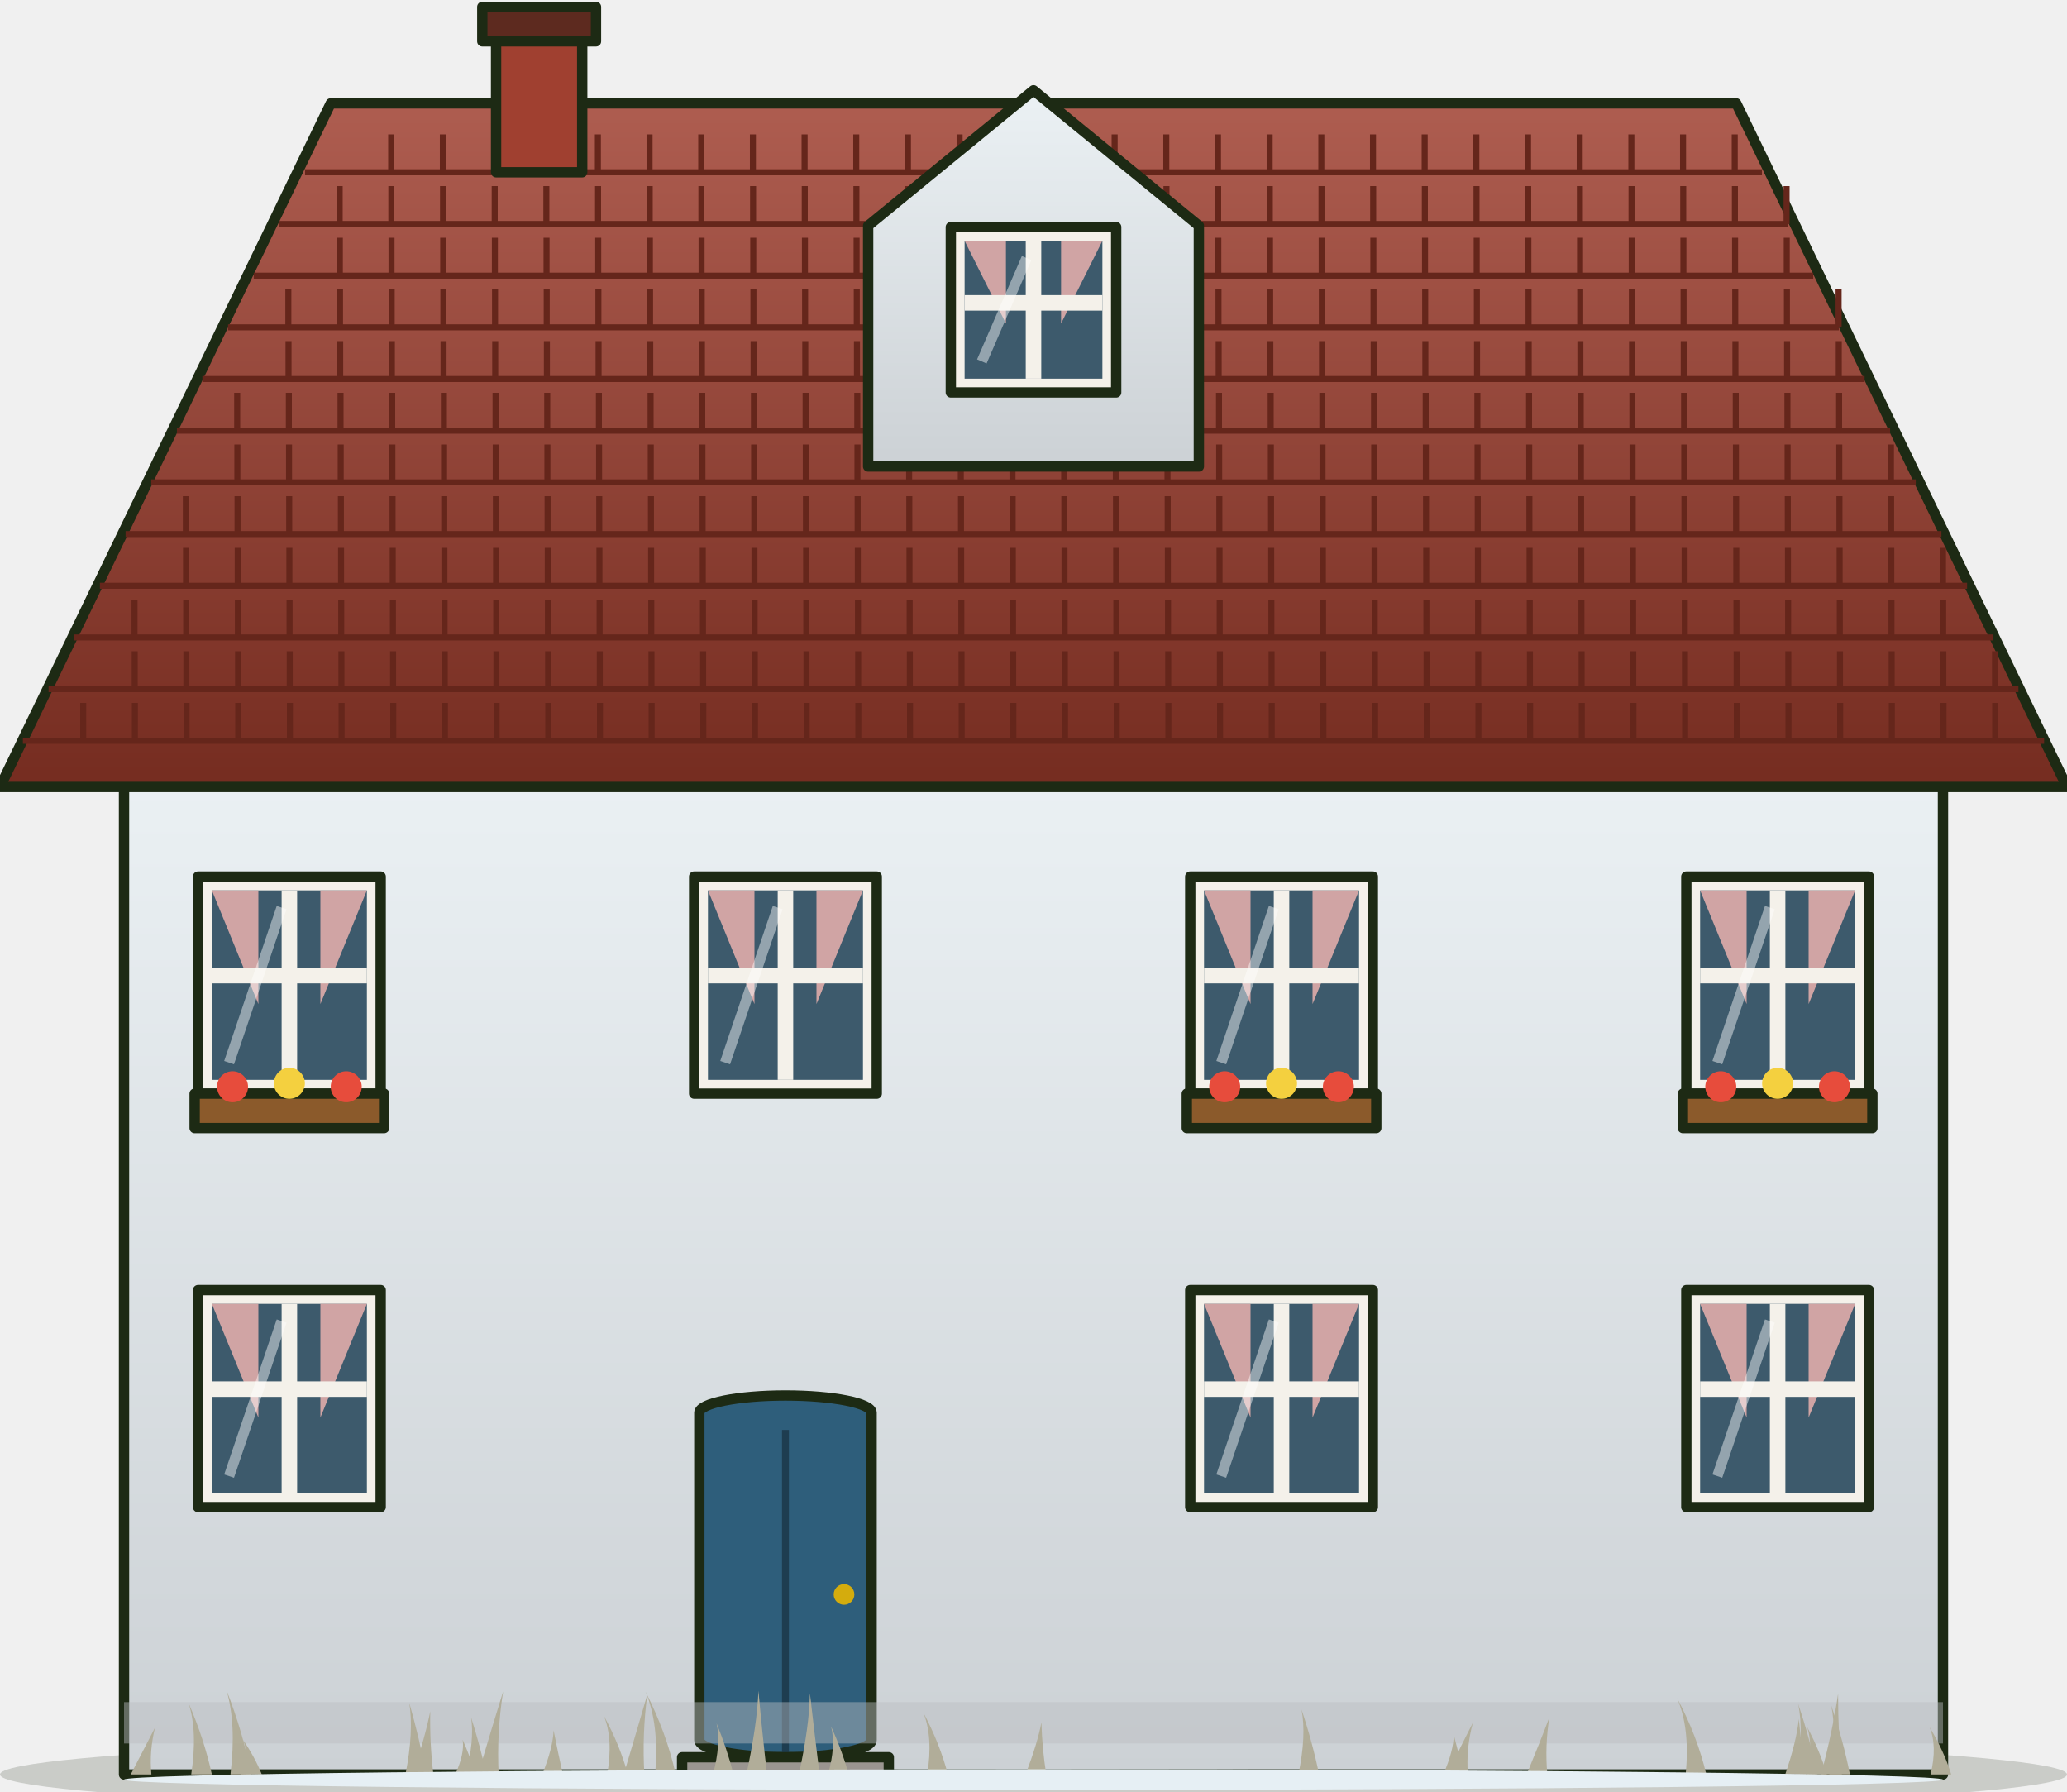
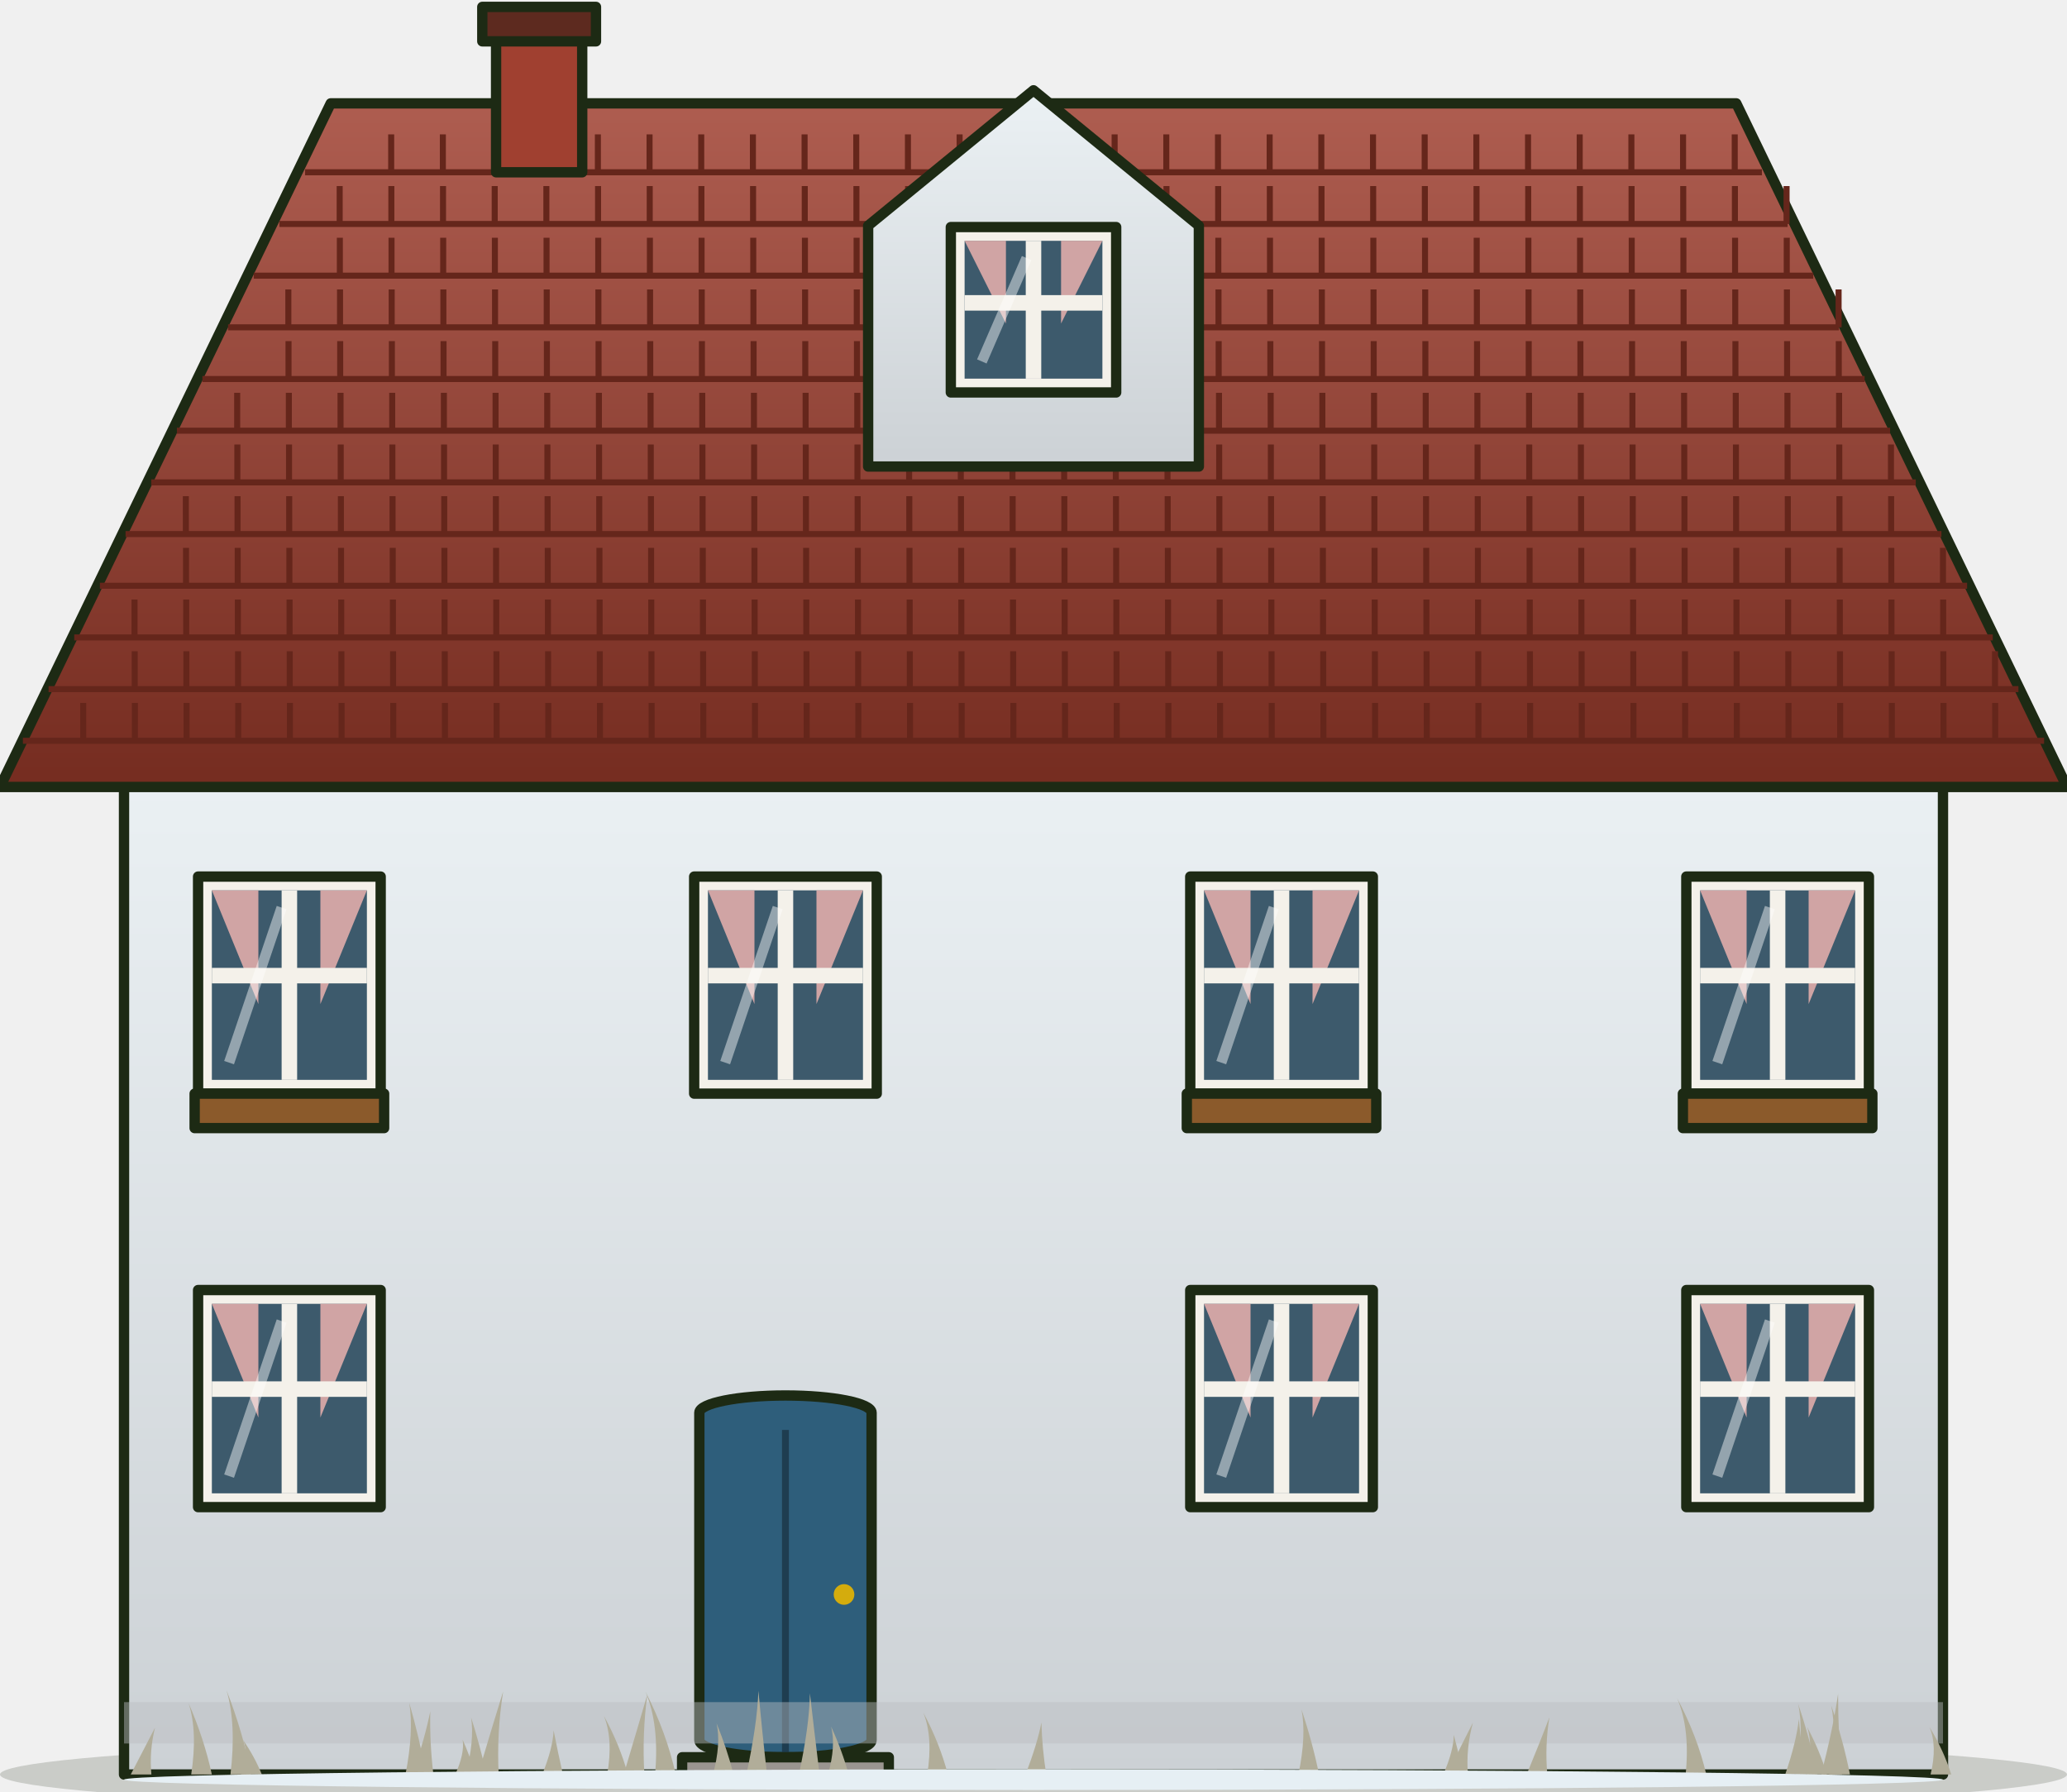
<svg xmlns="http://www.w3.org/2000/svg" width="120" height="104" viewBox="0 0 120 104">
  <defs>
    <linearGradient id="wall" x1="0" y1="0" x2="0" y2="1">
      <stop offset="0" stop-color="#ebf1f4" />
      <stop offset="1" stop-color="#ccd1d5" />
    </linearGradient>
    <linearGradient id="roof" x1="0" y1="0" x2="0" y2="1">
      <stop offset="0" stop-color="#ae5d50" />
      <stop offset="1" stop-color="#752c20" />
    </linearGradient>
  </defs>
  <ellipse cx="60" cy="103" rx="60" ry="2.4" fill="#1d2a14" fill-opacity="0.18" />
  <rect x="7.2" y="43.68" width="105.6" height="59.32" fill="url(#wall)" stroke="#1d2a14" stroke-width="0.6" stroke-linejoin="round" />
  <path d="M0 45.68 L19.2 6 H100.8 L120 45.68 Z" fill="url(#roof)" stroke="#1d2a14" stroke-width="0.6" stroke-linejoin="round" />
  <path d="M17.71 10 H102.29 M22.71 10 v-2.2 M25.71 10 v-2.2 M28.71 10 v-2.2 M31.71 10 v-2.2 M34.71 10 v-2.2 M37.71 10 v-2.2 M40.71 10 v-2.2 M43.71 10 v-2.2 M46.71 10 v-2.2 M49.71 10 v-2.2 M52.71 10 v-2.2 M55.71 10 v-2.2 M58.71 10 v-2.2 M61.71 10 v-2.2 M64.71 10 v-2.2 M67.71 10 v-2.2 M70.71 10 v-2.2 M73.71 10 v-2.2 M76.71 10 v-2.2 M79.71 10 v-2.2 M82.71 10 v-2.2 M85.71 10 v-2.2 M88.71 10 v-2.2 M91.71 10 v-2.2 M94.71 10 v-2.2 M97.71 10 v-2.2 M100.71 10 v-2.2 M16.22 13 H103.78 M19.72 13 v-2.2 M22.72 13 v-2.2 M25.72 13 v-2.2 M28.72 13 v-2.2 M31.72 13 v-2.2 M34.72 13 v-2.2 M37.72 13 v-2.2 M40.72 13 v-2.2 M43.72 13 v-2.2 M46.72 13 v-2.2 M49.72 13 v-2.2 M52.72 13 v-2.2 M55.72 13 v-2.2 M58.72 13 v-2.2 M61.72 13 v-2.2 M64.72 13 v-2.2 M67.72 13 v-2.2 M70.72 13 v-2.2 M73.72 13 v-2.2 M76.72 13 v-2.2 M79.72 13 v-2.2 M82.72 13 v-2.2 M85.72 13 v-2.2 M88.72 13 v-2.2 M91.72 13 v-2.2 M94.72 13 v-2.2 M97.72 13 v-2.2 M100.72 13 v-2.2 M103.72 13 v-2.2 M14.73 16 H105.27 M19.73 16 v-2.2 M22.73 16 v-2.2 M25.73 16 v-2.2 M28.73 16 v-2.2 M31.73 16 v-2.2 M34.73 16 v-2.2 M37.73 16 v-2.2 M40.73 16 v-2.2 M43.73 16 v-2.2 M46.73 16 v-2.2 M49.73 16 v-2.2 M52.73 16 v-2.2 M55.73 16 v-2.2 M58.73 16 v-2.2 M61.73 16 v-2.2 M64.73 16 v-2.2 M67.73 16 v-2.2 M70.73 16 v-2.2 M73.73 16 v-2.2 M76.73 16 v-2.2 M79.73 16 v-2.2 M82.73 16 v-2.2 M85.73 16 v-2.2 M88.73 16 v-2.2 M91.73 16 v-2.2 M94.73 16 v-2.2 M97.73 16 v-2.2 M100.73 16 v-2.2 M103.73 16 v-2.2 M13.24 19 H106.76 M16.74 19 v-2.2 M19.74 19 v-2.2 M22.74 19 v-2.2 M25.74 19 v-2.2 M28.74 19 v-2.2 M31.74 19 v-2.2 M34.74 19 v-2.2 M37.74 19 v-2.2 M40.74 19 v-2.2 M43.74 19 v-2.2 M46.74 19 v-2.2 M49.74 19 v-2.2 M52.74 19 v-2.2 M55.74 19 v-2.2 M58.74 19 v-2.2 M61.74 19 v-2.2 M64.74 19 v-2.2 M67.74 19 v-2.2 M70.74 19 v-2.2 M73.74 19 v-2.2 M76.74 19 v-2.2 M79.74 19 v-2.2 M82.74 19 v-2.2 M85.74 19 v-2.2 M88.74 19 v-2.2 M91.74 19 v-2.2 M94.74 19 v-2.2 M97.74 19 v-2.2 M100.74 19 v-2.2 M103.74 19 v-2.2 M106.74 19 v-2.2 M11.75 22 H108.25 M16.75 22 v-2.2 M19.75 22 v-2.2 M22.75 22 v-2.2 M25.75 22 v-2.2 M28.75 22 v-2.2 M31.75 22 v-2.2 M34.75 22 v-2.2 M37.75 22 v-2.2 M40.75 22 v-2.2 M43.75 22 v-2.2 M46.75 22 v-2.2 M49.75 22 v-2.2 M52.75 22 v-2.2 M55.75 22 v-2.2 M58.75 22 v-2.2 M61.75 22 v-2.2 M64.75 22 v-2.2 M67.75 22 v-2.2 M70.75 22 v-2.2 M73.75 22 v-2.2 M76.75 22 v-2.2 M79.75 22 v-2.2 M82.75 22 v-2.2 M85.75 22 v-2.2 M88.75 22 v-2.2 M91.75 22 v-2.2 M94.75 22 v-2.2 M97.75 22 v-2.2 M100.75 22 v-2.2 M103.75 22 v-2.2 M106.75 22 v-2.2 M10.27 25 H109.73 M13.77 25 v-2.2 M16.77 25 v-2.2 M19.77 25 v-2.2 M22.77 25 v-2.2 M25.77 25 v-2.2 M28.77 25 v-2.2 M31.77 25 v-2.2 M34.77 25 v-2.2 M37.77 25 v-2.2 M40.77 25 v-2.2 M43.77 25 v-2.2 M46.77 25 v-2.2 M49.77 25 v-2.2 M52.77 25 v-2.2 M55.77 25 v-2.2 M58.77 25 v-2.2 M61.77 25 v-2.2 M64.77 25 v-2.2 M67.77 25 v-2.2 M70.77 25 v-2.2 M73.77 25 v-2.2 M76.77 25 v-2.2 M79.77 25 v-2.2 M82.77 25 v-2.2 M85.77 25 v-2.2 M88.77 25 v-2.2 M91.77 25 v-2.2 M94.77 25 v-2.2 M97.77 25 v-2.2 M100.77 25 v-2.2 M103.77 25 v-2.2 M106.77 25 v-2.2 M8.78 28 H111.22 M13.78 28 v-2.2 M16.78 28 v-2.2 M19.78 28 v-2.2 M22.78 28 v-2.2 M25.78 28 v-2.2 M28.78 28 v-2.2 M31.78 28 v-2.2 M34.78 28 v-2.2 M37.78 28 v-2.2 M40.78 28 v-2.2 M43.78 28 v-2.2 M46.78 28 v-2.2 M49.78 28 v-2.2 M52.78 28 v-2.2 M55.78 28 v-2.2 M58.78 28 v-2.2 M61.78 28 v-2.2 M64.78 28 v-2.2 M67.78 28 v-2.2 M70.78 28 v-2.2 M73.78 28 v-2.2 M76.78 28 v-2.2 M79.78 28 v-2.2 M82.78 28 v-2.2 M85.78 28 v-2.2 M88.78 28 v-2.2 M91.78 28 v-2.2 M94.78 28 v-2.2 M97.78 28 v-2.2 M100.78 28 v-2.2 M103.78 28 v-2.2 M106.78 28 v-2.2 M109.78 28 v-2.2 M7.29 31 H112.71 M10.79 31 v-2.2 M13.79 31 v-2.2 M16.79 31 v-2.2 M19.79 31 v-2.2 M22.79 31 v-2.2 M25.79 31 v-2.2 M28.79 31 v-2.2 M31.79 31 v-2.2 M34.79 31 v-2.2 M37.79 31 v-2.2 M40.79 31 v-2.2 M43.79 31 v-2.2 M46.79 31 v-2.2 M49.79 31 v-2.2 M52.79 31 v-2.2 M55.79 31 v-2.2 M58.79 31 v-2.2 M61.79 31 v-2.2 M64.79 31 v-2.2 M67.79 31 v-2.2 M70.79 31 v-2.2 M73.79 31 v-2.2 M76.79 31 v-2.2 M79.79 31 v-2.2 M82.79 31 v-2.2 M85.79 31 v-2.2 M88.79 31 v-2.2 M91.79 31 v-2.2 M94.79 31 v-2.2 M97.79 31 v-2.2 M100.79 31 v-2.2 M103.79 31 v-2.2 M106.79 31 v-2.2 M109.79 31 v-2.2 M5.8 34 H114.2 M10.8 34 v-2.2 M13.8 34 v-2.2 M16.8 34 v-2.2 M19.8 34 v-2.2 M22.8 34 v-2.2 M25.8 34 v-2.2 M28.8 34 v-2.2 M31.8 34 v-2.2 M34.8 34 v-2.2 M37.8 34 v-2.2 M40.8 34 v-2.2 M43.8 34 v-2.2 M46.8 34 v-2.2 M49.8 34 v-2.2 M52.8 34 v-2.2 M55.8 34 v-2.2 M58.8 34 v-2.2 M61.8 34 v-2.2 M64.8 34 v-2.2 M67.8 34 v-2.2 M70.8 34 v-2.2 M73.8 34 v-2.2 M76.8 34 v-2.2 M79.8 34 v-2.2 M82.8 34 v-2.2 M85.8 34 v-2.2 M88.8 34 v-2.2 M91.8 34 v-2.2 M94.8 34 v-2.2 M97.8 34 v-2.2 M100.8 34 v-2.2 M103.8 34 v-2.2 M106.8 34 v-2.2 M109.8 34 v-2.2 M112.8 34 v-2.2 M4.31 37 H115.69 M7.81 37 v-2.2 M10.81 37 v-2.2 M13.81 37 v-2.2 M16.81 37 v-2.2 M19.81 37 v-2.2 M22.81 37 v-2.2 M25.81 37 v-2.2 M28.81 37 v-2.2 M31.81 37 v-2.2 M34.81 37 v-2.2 M37.81 37 v-2.2 M40.81 37 v-2.2 M43.81 37 v-2.2 M46.81 37 v-2.2 M49.81 37 v-2.2 M52.81 37 v-2.2 M55.81 37 v-2.2 M58.81 37 v-2.2 M61.81 37 v-2.2 M64.81 37 v-2.2 M67.81 37 v-2.2 M70.81 37 v-2.2 M73.81 37 v-2.2 M76.81 37 v-2.2 M79.81 37 v-2.2 M82.81 37 v-2.2 M85.81 37 v-2.2 M88.81 37 v-2.2 M91.81 37 v-2.2 M94.81 37 v-2.2 M97.81 37 v-2.2 M100.81 37 v-2.2 M103.81 37 v-2.2 M106.81 37 v-2.2 M109.81 37 v-2.2 M112.81 37 v-2.2 M2.82 40 H117.18 M7.82 40 v-2.2 M10.82 40 v-2.2 M13.82 40 v-2.2 M16.82 40 v-2.2 M19.82 40 v-2.2 M22.82 40 v-2.2 M25.82 40 v-2.2 M28.82 40 v-2.2 M31.82 40 v-2.2 M34.82 40 v-2.2 M37.82 40 v-2.2 M40.82 40 v-2.2 M43.82 40 v-2.2 M46.82 40 v-2.2 M49.82 40 v-2.2 M52.82 40 v-2.2 M55.82 40 v-2.2 M58.82 40 v-2.2 M61.82 40 v-2.2 M64.82 40 v-2.2 M67.82 40 v-2.2 M70.82 40 v-2.2 M73.82 40 v-2.2 M76.82 40 v-2.2 M79.82 40 v-2.2 M82.82 40 v-2.2 M85.82 40 v-2.2 M88.82 40 v-2.2 M91.82 40 v-2.2 M94.82 40 v-2.2 M97.82 40 v-2.2 M100.82 40 v-2.2 M103.82 40 v-2.2 M106.82 40 v-2.2 M109.82 40 v-2.2 M112.82 40 v-2.2 M115.82 40 v-2.2 M1.33 43 H118.67 M4.83 43 v-2.2 M7.83 43 v-2.2 M10.83 43 v-2.2 M13.83 43 v-2.2 M16.83 43 v-2.2 M19.83 43 v-2.2 M22.83 43 v-2.2 M25.83 43 v-2.2 M28.83 43 v-2.2 M31.83 43 v-2.2 M34.83 43 v-2.2 M37.83 43 v-2.2 M40.83 43 v-2.2 M43.83 43 v-2.2 M46.83 43 v-2.2 M49.83 43 v-2.2 M52.83 43 v-2.2 M55.83 43 v-2.2 M58.83 43 v-2.2 M61.83 43 v-2.2 M64.83 43 v-2.2 M67.83 43 v-2.2 M70.83 43 v-2.2 M73.83 43 v-2.2 M76.83 43 v-2.2 M79.83 43 v-2.2 M82.83 43 v-2.2 M85.83 43 v-2.2 M88.83 43 v-2.2 M91.83 43 v-2.2 M94.83 43 v-2.2 M97.83 43 v-2.2 M100.83 43 v-2.2 M103.83 43 v-2.2 M106.83 43 v-2.2 M109.83 43 v-2.2 M112.83 43 v-2.2 M115.83 43 v-2.2 " stroke="#65261b" stroke-width="0.35" fill="none" />
  <path d="M50.4 27.08 V13.1 L60 5.24 L69.6 13.1 V27.08 Z" fill="url(#wall)" stroke="#1d2a14" stroke-width="0.6" stroke-linejoin="round" />
  <rect x="55.2" y="13.18" width="9.6" height="9.6" fill="#f4f1ea" stroke="#1d2a14" stroke-width="0.6" stroke-linejoin="round" />
  <rect x="56" y="13.978" width="8" height="8" fill="#3d5a6c" />
  <path d="M56 13.978 h2.4 v4.8 Z" fill="#f5b7b1" fill-opacity="0.8" />
  <path d="M64 13.978 h-2.4 v4.8 Z" fill="#f5b7b1" fill-opacity="0.8" />
  <path d="M60 13.978 V21.98 M56 17.58 H64" stroke="#f4f1ea" stroke-width="0.9" />
  <path d="M57 20.98 L59.6 14.98" stroke="#ffffff" stroke-opacity="0.45" stroke-width="0.6" />
  <rect x="28.8" y="1" width="5" height="9" fill="#a04030" stroke="#1d2a14" stroke-width="0.6" stroke-linejoin="round" />
  <rect x="28" y="0.4" width="6.6" height="2" fill="#5d2a1f" stroke="#1d2a14" stroke-width="0.6" stroke-linejoin="round" />
  <rect x="11.5" y="50.88" width="10.6" height="12.6" fill="#f4f1ea" stroke="#1d2a14" stroke-width="0.6" stroke-linejoin="round" />
  <rect x="12.3" y="51.68" width="9" height="11" fill="#3d5a6c" />
  <path d="M12.3 51.68 h2.7 v6.6 Z" fill="#f5b7b1" fill-opacity="0.8" />
  <path d="M21.3 51.68 h-2.7 v6.6 Z" fill="#f5b7b1" fill-opacity="0.8" />
  <path d="M16.8 51.68 V62.68 M12.3 56.63 H21.3" stroke="#f4f1ea" stroke-width="0.9" />
  <path d="M13.3 61.68 L16.35 52.68" stroke="#ffffff" stroke-opacity="0.45" stroke-width="0.6" />
  <rect x="11.3" y="63.48" width="11" height="2" fill="#8b5a2b" stroke="#1d2a14" stroke-width="0.6" stroke-linejoin="round" />
-   <circle cx="13.5" cy="63.08" r="0.9" fill="#e74c3c" />
-   <circle cx="16.8" cy="62.88" r="0.9" fill="#f4d03f" />
-   <circle cx="20.1" cy="63.08" r="0.9" fill="#e74c3c" />
  <rect x="11.5" y="74.88" width="10.6" height="12.6" fill="#f4f1ea" stroke="#1d2a14" stroke-width="0.6" stroke-linejoin="round" />
  <rect x="12.3" y="75.68" width="9" height="11" fill="#3d5a6c" />
  <path d="M12.3 75.68 h2.7 v6.6 Z" fill="#f5b7b1" fill-opacity="0.8" />
  <path d="M21.3 75.68 h-2.7 v6.6 Z" fill="#f5b7b1" fill-opacity="0.8" />
  <path d="M16.8 75.68 V86.68 M12.3 80.63 H21.3" stroke="#f4f1ea" stroke-width="0.9" />
  <path d="M13.3 85.68 L16.35 76.68" stroke="#ffffff" stroke-opacity="0.45" stroke-width="0.6" />
  <rect x="40.3" y="50.88" width="10.6" height="12.6" fill="#f4f1ea" stroke="#1d2a14" stroke-width="0.6" stroke-linejoin="round" />
  <rect x="41.1" y="51.68" width="9" height="11" fill="#3d5a6c" />
  <path d="M41.1 51.68 h2.7 v6.6 Z" fill="#f5b7b1" fill-opacity="0.8" />
  <path d="M50.1 51.68 h-2.7 v6.6 Z" fill="#f5b7b1" fill-opacity="0.8" />
  <path d="M45.6 51.68 V62.68 M41.1 56.63 H50.1" stroke="#f4f1ea" stroke-width="0.9" />
  <path d="M42.1 61.68 L45.15 52.68" stroke="#ffffff" stroke-opacity="0.45" stroke-width="0.6" />
  <rect x="69.1" y="50.88" width="10.6" height="12.6" fill="#f4f1ea" stroke="#1d2a14" stroke-width="0.6" stroke-linejoin="round" />
  <rect x="69.9" y="51.68" width="9" height="11" fill="#3d5a6c" />
  <path d="M69.9 51.68 h2.7 v6.6 Z" fill="#f5b7b1" fill-opacity="0.8" />
  <path d="M78.9 51.68 h-2.7 v6.6 Z" fill="#f5b7b1" fill-opacity="0.8" />
  <path d="M74.4 51.68 V62.68 M69.9 56.63 H78.9" stroke="#f4f1ea" stroke-width="0.9" />
  <path d="M70.9 61.68 L73.95 52.68" stroke="#ffffff" stroke-opacity="0.45" stroke-width="0.6" />
  <rect x="68.9" y="63.48" width="11" height="2" fill="#8b5a2b" stroke="#1d2a14" stroke-width="0.6" stroke-linejoin="round" />
-   <circle cx="71.1" cy="63.08" r="0.9" fill="#e74c3c" />
-   <circle cx="74.4" cy="62.88" r="0.9" fill="#f4d03f" />
-   <circle cx="77.7" cy="63.08" r="0.9" fill="#e74c3c" />
  <rect x="69.1" y="74.88" width="10.6" height="12.6" fill="#f4f1ea" stroke="#1d2a14" stroke-width="0.6" stroke-linejoin="round" />
  <rect x="69.9" y="75.68" width="9" height="11" fill="#3d5a6c" />
  <path d="M69.9 75.68 h2.7 v6.6 Z" fill="#f5b7b1" fill-opacity="0.8" />
  <path d="M78.9 75.68 h-2.7 v6.6 Z" fill="#f5b7b1" fill-opacity="0.8" />
  <path d="M74.4 75.68 V86.68 M69.9 80.63 H78.9" stroke="#f4f1ea" stroke-width="0.9" />
  <path d="M70.9 85.68 L73.95 76.68" stroke="#ffffff" stroke-opacity="0.45" stroke-width="0.6" />
  <rect x="97.9" y="50.88" width="10.6" height="12.6" fill="#f4f1ea" stroke="#1d2a14" stroke-width="0.6" stroke-linejoin="round" />
  <rect x="98.7" y="51.68" width="9" height="11" fill="#3d5a6c" />
  <path d="M98.7 51.68 h2.7 v6.6 Z" fill="#f5b7b1" fill-opacity="0.8" />
  <path d="M107.7 51.68 h-2.7 v6.6 Z" fill="#f5b7b1" fill-opacity="0.8" />
  <path d="M103.2 51.68 V62.68 M98.7 56.63 H107.7" stroke="#f4f1ea" stroke-width="0.9" />
  <path d="M99.7 61.68 L102.75 52.68" stroke="#ffffff" stroke-opacity="0.45" stroke-width="0.6" />
  <rect x="97.7" y="63.48" width="11" height="2" fill="#8b5a2b" stroke="#1d2a14" stroke-width="0.6" stroke-linejoin="round" />
-   <circle cx="99.9" cy="63.08" r="0.9" fill="#e74c3c" />
-   <circle cx="103.2" cy="62.88" r="0.9" fill="#f4d03f" />
-   <circle cx="106.5" cy="63.08" r="0.9" fill="#e74c3c" />
  <rect x="97.9" y="74.88" width="10.6" height="12.6" fill="#f4f1ea" stroke="#1d2a14" stroke-width="0.6" stroke-linejoin="round" />
  <rect x="98.7" y="75.68" width="9" height="11" fill="#3d5a6c" />
  <path d="M98.7 75.68 h2.7 v6.6 Z" fill="#f5b7b1" fill-opacity="0.8" />
  <path d="M107.7 75.68 h-2.7 v6.6 Z" fill="#f5b7b1" fill-opacity="0.8" />
  <path d="M103.2 75.68 V86.68 M98.7 80.63 H107.7" stroke="#f4f1ea" stroke-width="0.9" />
  <path d="M99.7 85.68 L102.75 76.68" stroke="#ffffff" stroke-opacity="0.45" stroke-width="0.6" />
  <rect x="40.6" y="81" width="10" height="21" rx="5" ry="1" fill="#2e5e7b" stroke="#1d2a14" stroke-width="0.6" stroke-linejoin="round" />
  <path d="M45.6 83 V102" stroke="#1e3d50" stroke-width="0.4" />
  <circle cx="49" cy="92.55" r="0.6" fill="#d4ac0d" />
  <rect x="39.6" y="102" width="12" height="1.4" fill="#9a9590" stroke="#1d2a14" stroke-width="0.6" stroke-linejoin="round" />
  <path d="M7.2 100 H112.8" stroke="#babec2" stroke-width="2.4" stroke-opacity="0.45" />
  <path d="M7.59 103 Q8.44 101.37 9 100.28 Q8.66 101.64 8.79 103 Z" fill="#b1ad99" />
  <path d="M103.64 103 Q104.3 101.07 104.43 99.78 Q104.58 101.39 104.84 103 Z" fill="#b1ad99" />
  <path d="M27.04 103 Q27.55 101.02 27.35 99.69 Q27.88 101.35 28.24 103 Z" fill="#b1ad99" />
  <path d="M75.38 103 Q75.85 100.74 75.56 99.23 Q76.19 101.11 76.58 103 Z" fill="#b1ad99" />
  <path d="M48.07 103 Q48.54 101.33 48.25 100.22 Q48.89 101.61 49.27 103 Z" fill="#b1ad99" />
  <path d="M31.48 103 Q32.1 101.46 32.14 100.44 Q32.39 101.72 32.68 103 Z" fill="#b1ad99" />
  <path d="M105.73 103 Q106.45 100.19 106.71 98.31 Q106.71 100.66 106.93 103 Z" fill="#b1ad99" />
  <path d="M53.83 103 Q54.18 100.84 53.6 99.4 Q54.56 101.2 55.03 103 Z" fill="#b1ad99" />
  <path d="M83.79 103 Q84.39 101.62 84.4 100.7 Q84.69 101.85 84.99 103 Z" fill="#b1ad99" />
  <path d="M13.38 103 Q13.73 100.07 13.15 98.11 Q14.11 100.56 14.58 103 Z" fill="#b1ad99" />
  <path d="M26.43 103 Q26.98 101.79 26.86 100.98 Q27.3 101.99 27.63 103 Z" fill="#b1ad99" />
  <path d="M88.63 103 Q89.45 101.01 89.95 99.68 Q89.68 101.34 89.83 103 Z" fill="#b1ad99" />
  <path d="M14 103 Q14.45 101.79 14.11 100.99 Q14.8 102 15.2 103 Z" fill="#b1ad99" />
  <path d="M11.1 103 Q11.48 100.52 10.95 98.86 Q11.85 100.93 12.3 103 Z" fill="#b1ad99" />
  <path d="M36.21 103 Q37.04 100.22 37.58 98.36 Q37.27 100.68 37.41 103 Z" fill="#b1ad99" />
  <path d="M38.03 103 Q38.29 100.11 37.47 98.18 Q38.7 100.59 39.23 103 Z" fill="#b1ad99" />
  <path d="M104.86 103 Q105.29 101.34 104.91 100.24 Q105.65 101.62 106.06 103 Z" fill="#b1ad99" />
  <path d="M23.54 103 Q24.03 100.5 23.76 98.84 Q24.36 100.92 24.74 103 Z" fill="#b1ad99" />
  <path d="M41.39 103 Q41.87 101.22 41.6 100.03 Q42.21 101.52 42.59 103 Z" fill="#b1ad99" />
  <path d="M112.08 103 Q112.48 101.35 112.02 100.25 Q112.85 101.62 113.28 103 Z" fill="#b1ad99" />
  <path d="M97.86 103 Q98.13 100.33 97.36 98.56 Q98.54 100.78 99.06 103 Z" fill="#b1ad99" />
  <path d="M59.54 103 Q60.23 101.19 60.46 99.98 Q60.5 101.49 60.74 103 Z" fill="#b1ad99" />
  <path d="M43.33 103 Q43.96 100.09 44.03 98.14 Q44.25 100.57 44.53 103 Z" fill="#b1ad99" />
  <path d="M35.25 103 Q35.61 100.96 35.06 99.6 Q35.99 101.3 36.45 103 Z" fill="#b1ad99" />
  <path d="M84.02 103 Q84.89 101.19 85.51 99.99 Q85.1 101.49 85.22 103 Z" fill="#b1ad99" />
  <path d="M46.38 103 Q46.99 100.17 47.02 98.29 Q47.29 100.64 47.58 103 Z" fill="#b1ad99" />
  <path d="M104.29 103 Q104.74 100.54 104.39 98.9 Q105.09 100.95 105.49 103 Z" fill="#b1ad99" />
  <path d="M106.2 103 Q106.65 100.59 106.31 98.99 Q107 100.99 107.4 103 Z" fill="#b1ad99" />
  <path d="M23.96 103 Q24.69 100.8 24.98 99.33 Q24.94 101.16 25.16 103 Z" fill="#b1ad99" />
  <path d="M27.75 103 Q28.61 100.11 29.21 98.18 Q28.83 100.59 28.95 103 Z" fill="#b1ad99" />
  <ellipse cx="60.0" cy="103.3" rx="52.8" ry=".6" fill="#e6eff4" />
</svg>
